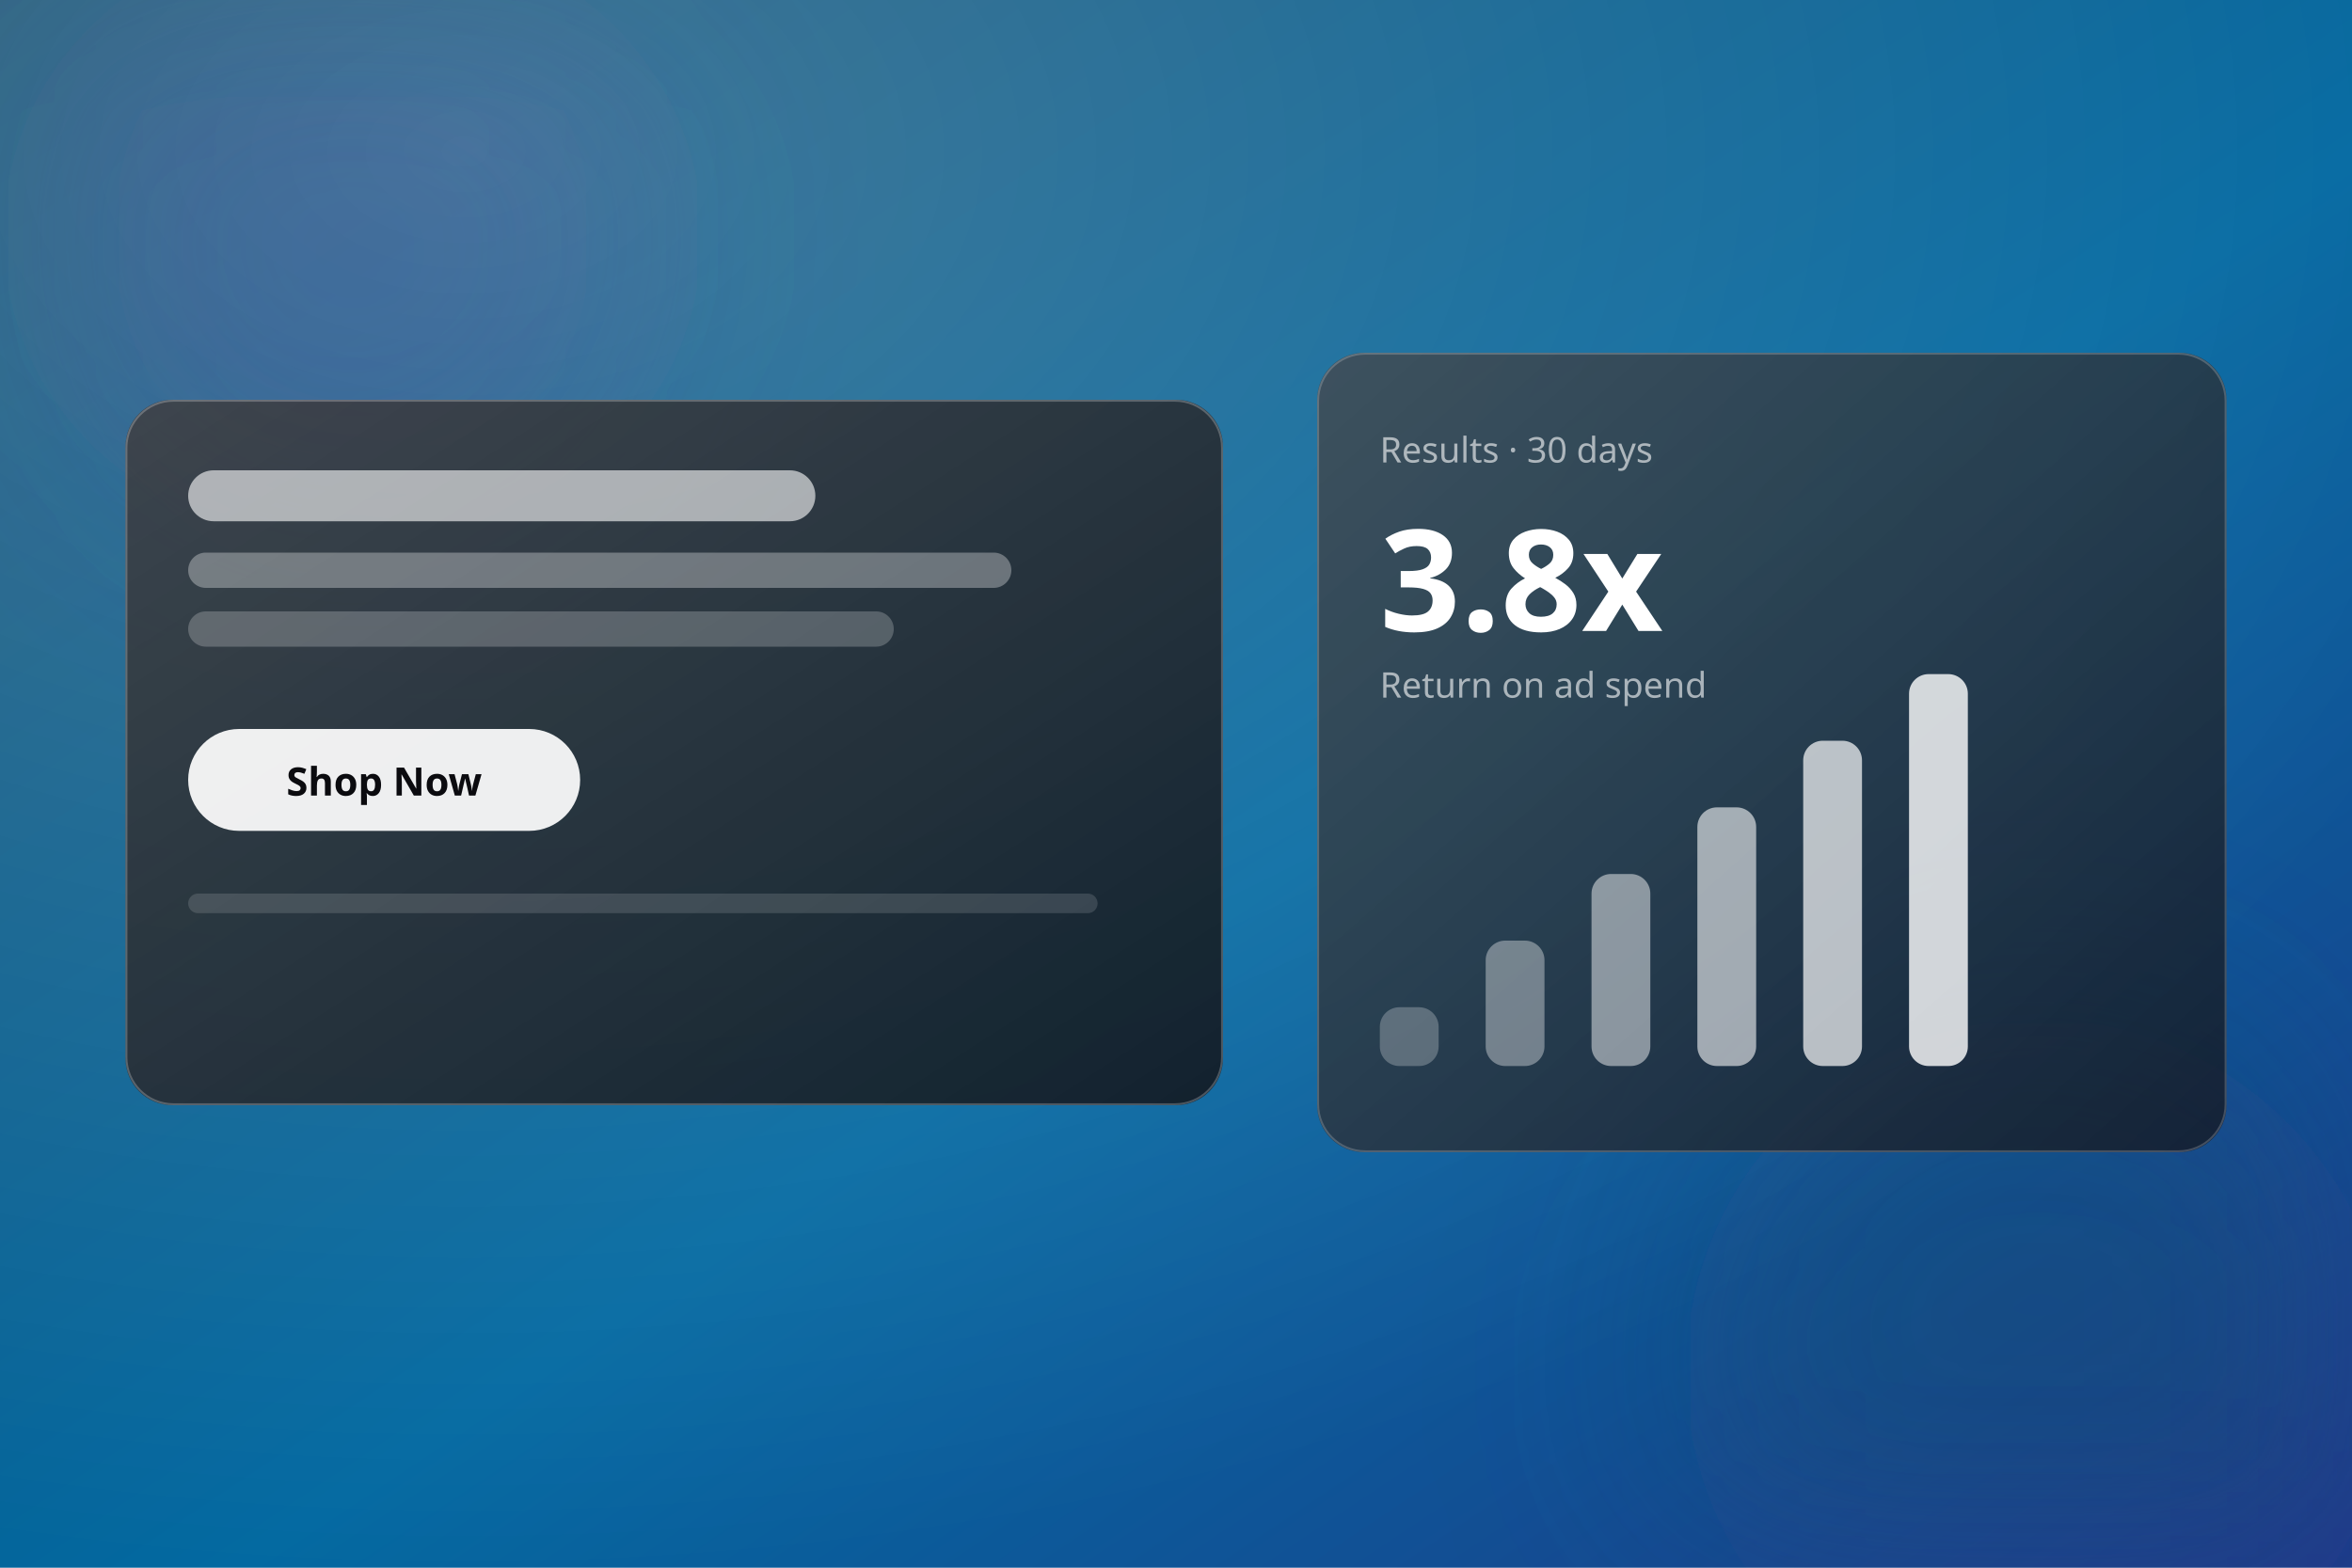
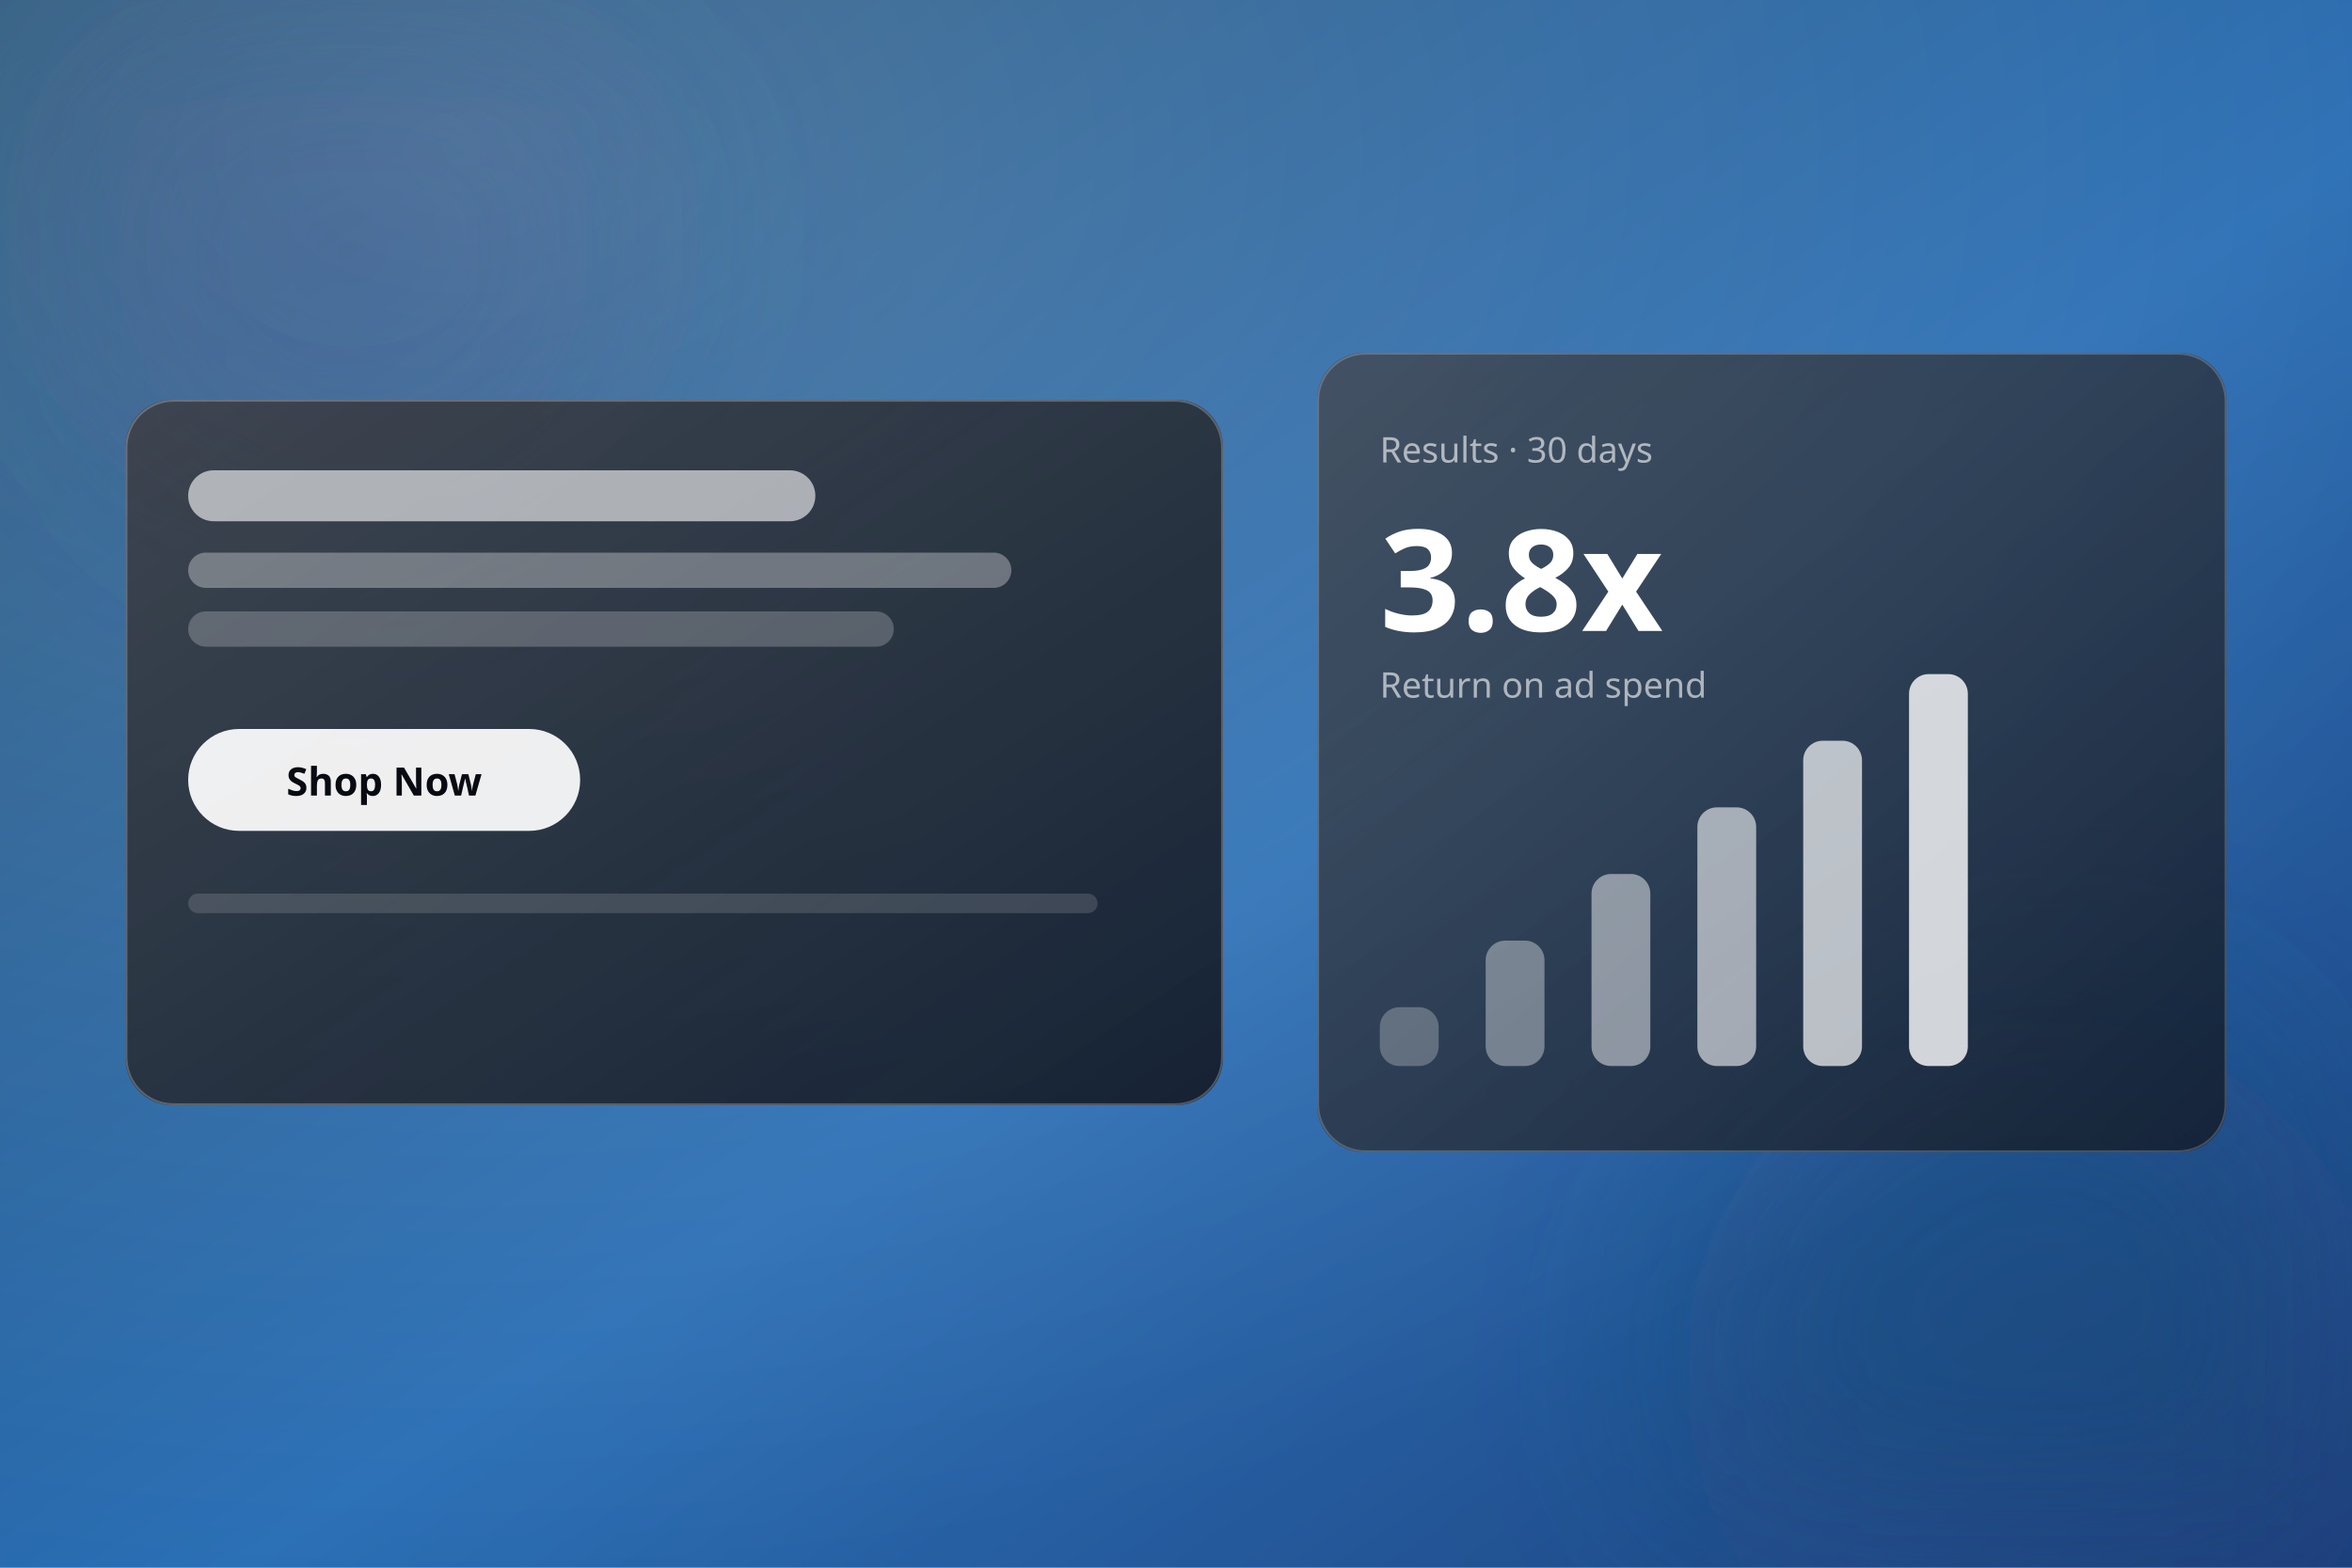
<svg xmlns="http://www.w3.org/2000/svg" viewBox="0 0 1200 800" width="1200" height="800" role="img">
  <defs>
    <linearGradient id="bg2" x1="0" y1="0" x2="1" y2="1">
-       <stop offset="0" stop-color="#0C4A6E" />
-       <stop offset=".55" stop-color="#0369A1" />
-       <stop offset="1" stop-color="#1E3A8A" />
+       <stop offset="0" stop-color="#14456E" />
+       <stop offset=".55" stop-color="#2B6FB5" />
+       <stop offset="1" stop-color="#1C3F7C" />
    </linearGradient>
    <linearGradient id="gl2" x1="0" y1="0" x2="1" y2="1">
      <stop offset="0" stop-color="#ffffff" stop-opacity=".18" />
      <stop offset="1" stop-color="#ffffff" stop-opacity=".02" />
    </linearGradient>
    <radialGradient id="rd2" cx=".2" cy=".1" r=".9">
      <stop offset="0" stop-color="#ffffff" stop-opacity=".22" />
      <stop offset="1" stop-color="#ffffff" stop-opacity="0" />
    </radialGradient>
    <filter id="bl2" x="-30%" y="-30%" width="160%" height="160%">
      <feGaussianBlur stdDeviation="60" />
    </filter>
  </defs>
  <rect width="1200" height="800" fill="url(#bg2)" />
  <g filter="url(#bl2)" opacity=".75">
-     <circle cx="180" cy="120" r="150" fill="#1E3A8A" opacity=".55" />
-     <circle cx="1040" cy="700" r="180" fill="#0C4A6E" opacity=".5" />
+     <circle cx="180" cy="120" r="150" fill="#1C3F7C" opacity=".55" />
+     <circle cx="1040" cy="700" r="180" fill="#14456E" opacity=".5" />
  </g>
  <rect width="1200" height="800" fill="url(#rd2)" />
  <g transform="translate(0,84)">
    <g>
-       <rect x="64" y="120" width="560" height="360" rx="24" fill="#0B0B0F" opacity=".82" />
+       <rect x="64" y="120" width="560" height="360" rx="24" fill="#080B12" opacity=".82" />
      <rect x="64" y="120" width="560" height="360" rx="24" fill="url(#gl2)" />
      <rect x="64.5" y="120.5" width="559" height="359" rx="24" fill="none" stroke="#fff" stroke-opacity=".24" />
      <rect x="96" y="156" width="320" height="26" rx="13" fill="#fff" opacity=".6" />
      <rect x="96" y="198" width="420" height="18" rx="9" fill="#fff" opacity=".32" />
      <rect x="96" y="228" width="360" height="18" rx="9" fill="#fff" opacity=".22" />
      <rect x="96" y="288" width="200" height="52" rx="26" fill="#fff" opacity=".92" />
-       <text x="196" y="322" text-anchor="middle" font-family="Poppins,sans-serif" font-size="20" font-weight="600" fill="#0B0B0F">Shop Now</text>
+       <text x="196" y="322" text-anchor="middle" font-family="Poppins,sans-serif" font-size="20" font-weight="600" fill="#080B12">Shop Now</text>
      <rect x="96" y="372" width="464" height="10" rx="5" fill="#fff" opacity=".14" />
    </g>
    <g>
-       <rect x="672" y="96" width="464" height="408" rx="24" fill="#0B0B0F" opacity=".7" />
+       <rect x="672" y="96" width="464" height="408" rx="24" fill="#080B12" opacity=".7" />
      <rect x="672" y="96" width="464" height="408" rx="24" fill="url(#gl2)" />
      <rect x="672.5" y="96.5" width="463" height="407" rx="24" fill="none" stroke="#fff" stroke-opacity=".2" />
      <text x="704" y="152" font-family="Poppins,sans-serif" font-size="18" fill="#fff" opacity=".6">Results · 30 days</text>
      <text x="704" y="238" font-family="'Space Grotesk',sans-serif" font-size="72" font-weight="700" fill="#fff">3.8x</text>
      <text x="704" y="272" font-family="Poppins,sans-serif" font-size="18" fill="#fff" opacity=".6">Return on ad spend</text>
      <rect x="704" y="430" width="30" height="30" rx="10" fill="#fff" opacity="0.25" />
      <rect x="758" y="396" width="30" height="64" rx="10" fill="#fff" opacity="0.36" />
      <rect x="812" y="362" width="30" height="98" rx="10" fill="#fff" opacity="0.47" />
      <rect x="866" y="328" width="30" height="132" rx="10" fill="#fff" opacity="0.58" />
      <rect x="920" y="294" width="30" height="166" rx="10" fill="#fff" opacity="0.69" />
      <rect x="974" y="260" width="30" height="200" rx="10" fill="#fff" opacity="0.80" />
    </g>
  </g>
</svg>
